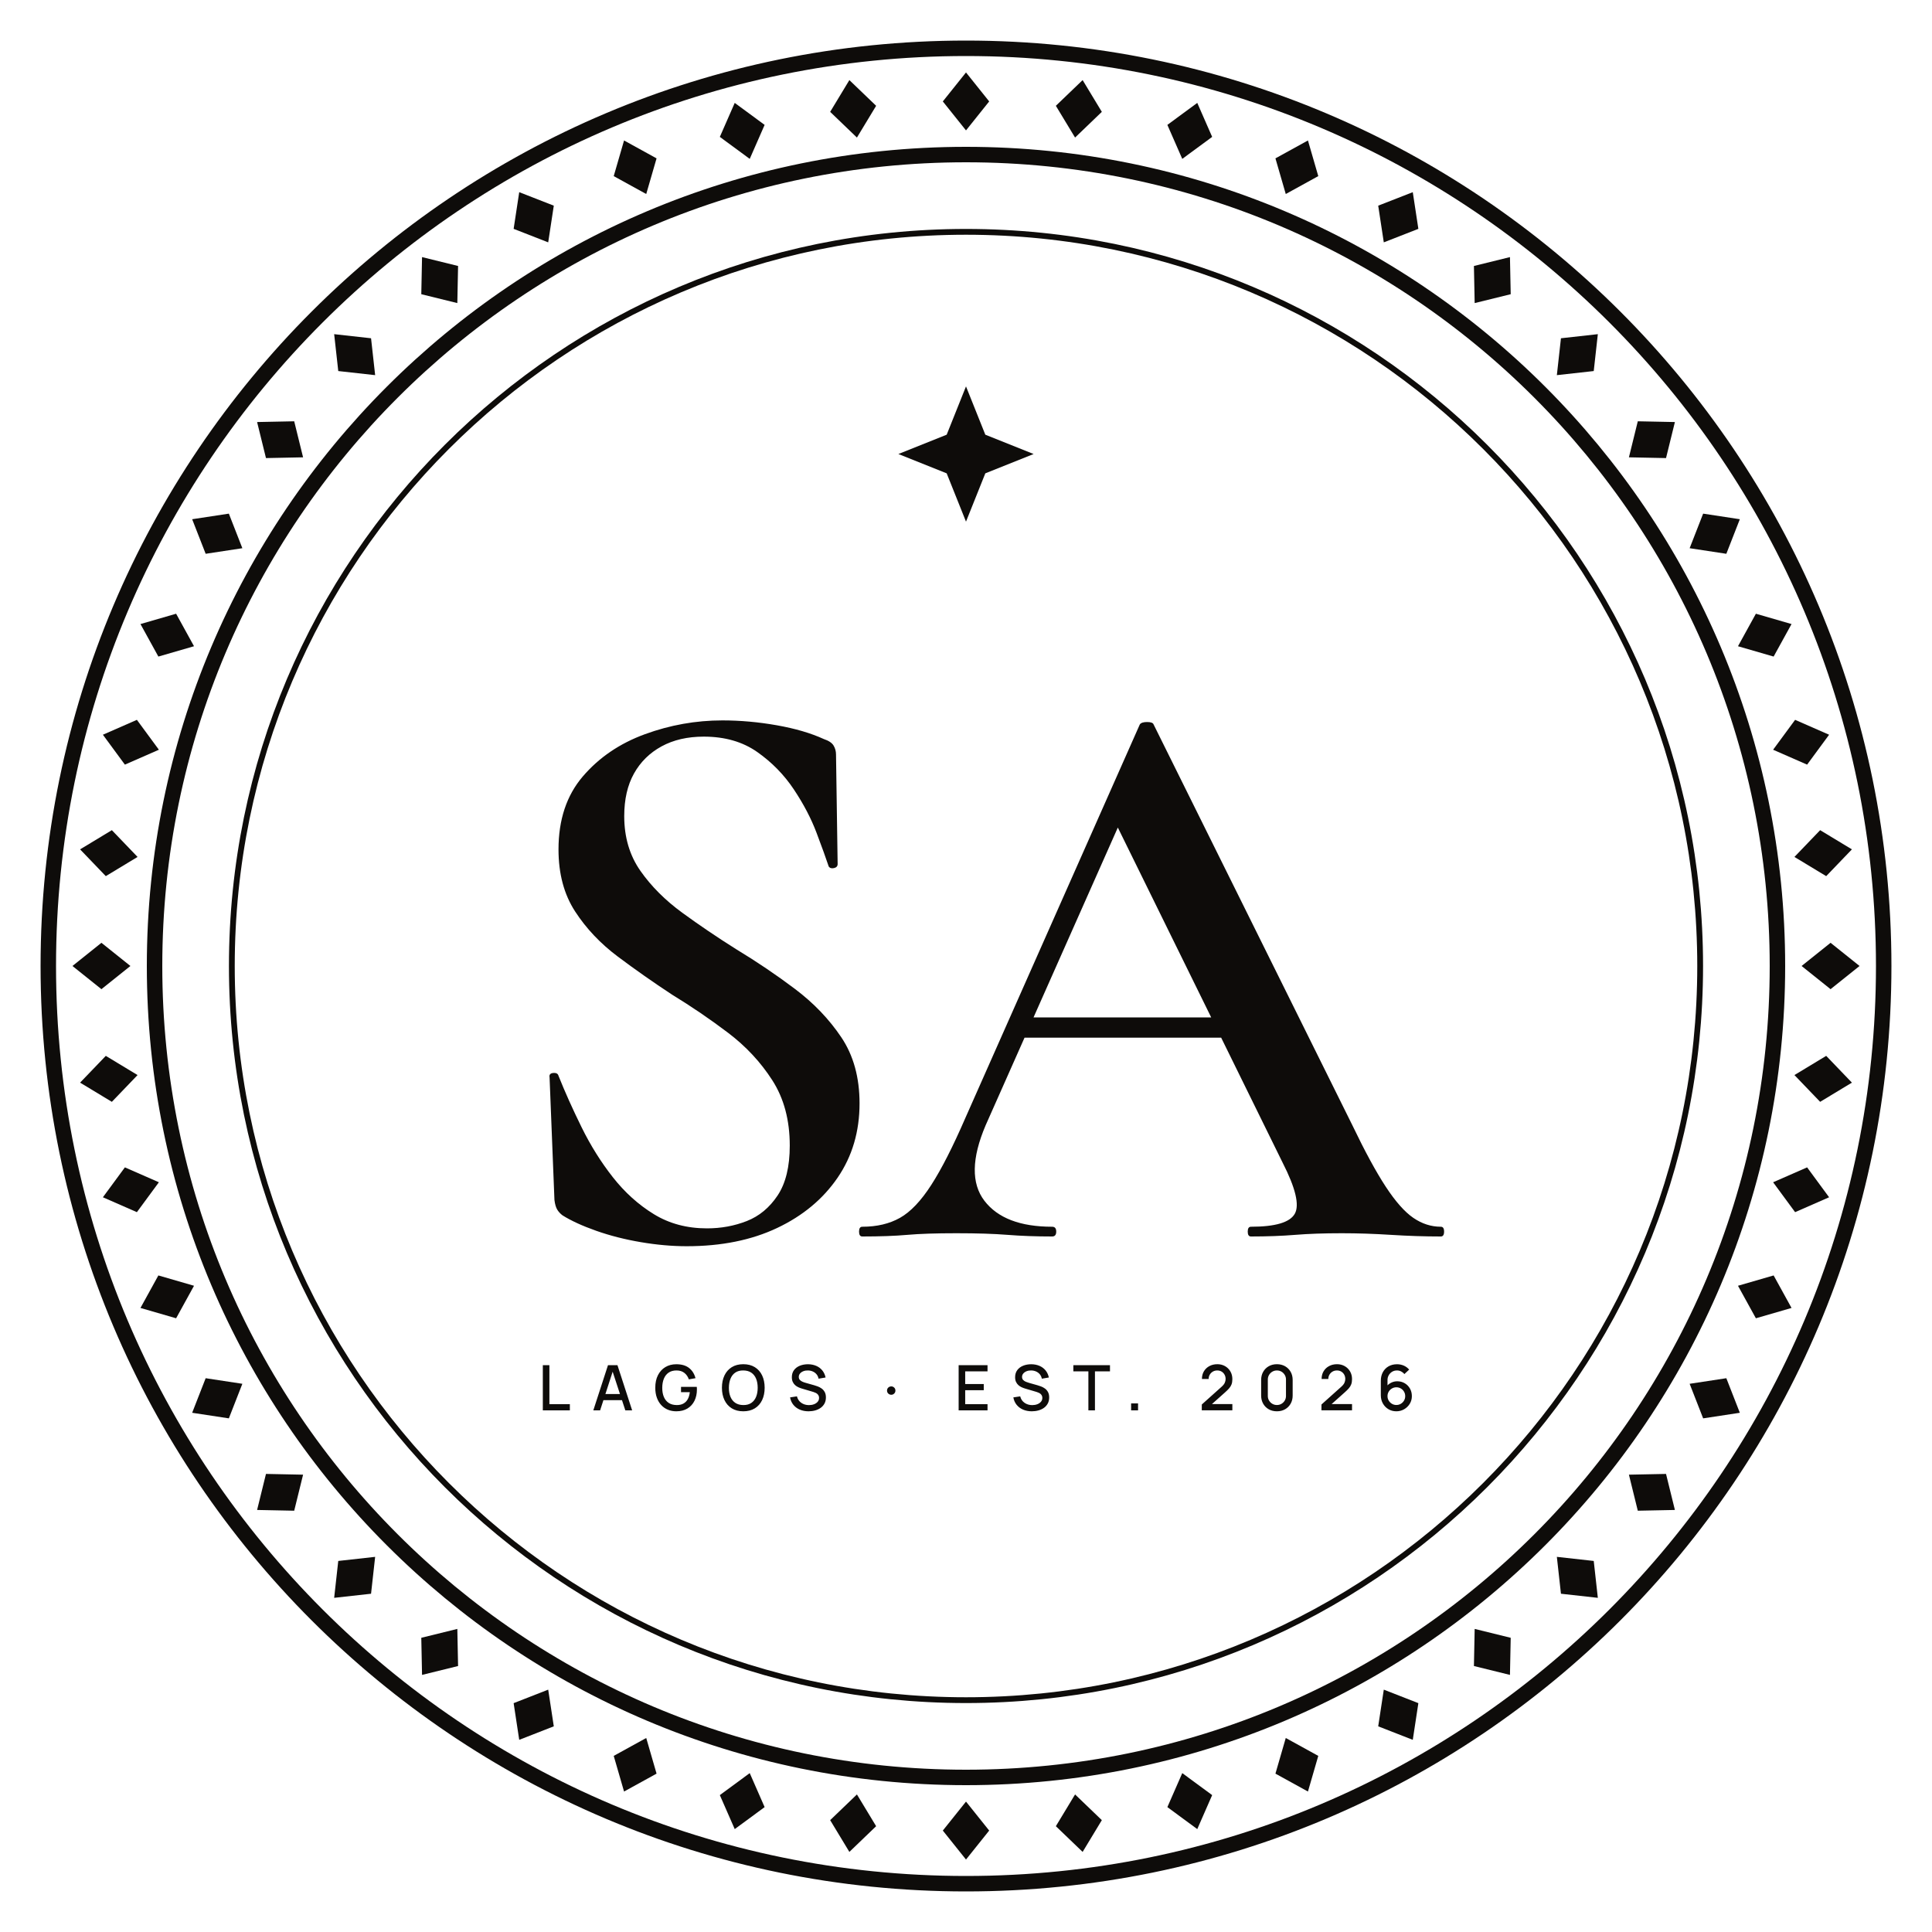
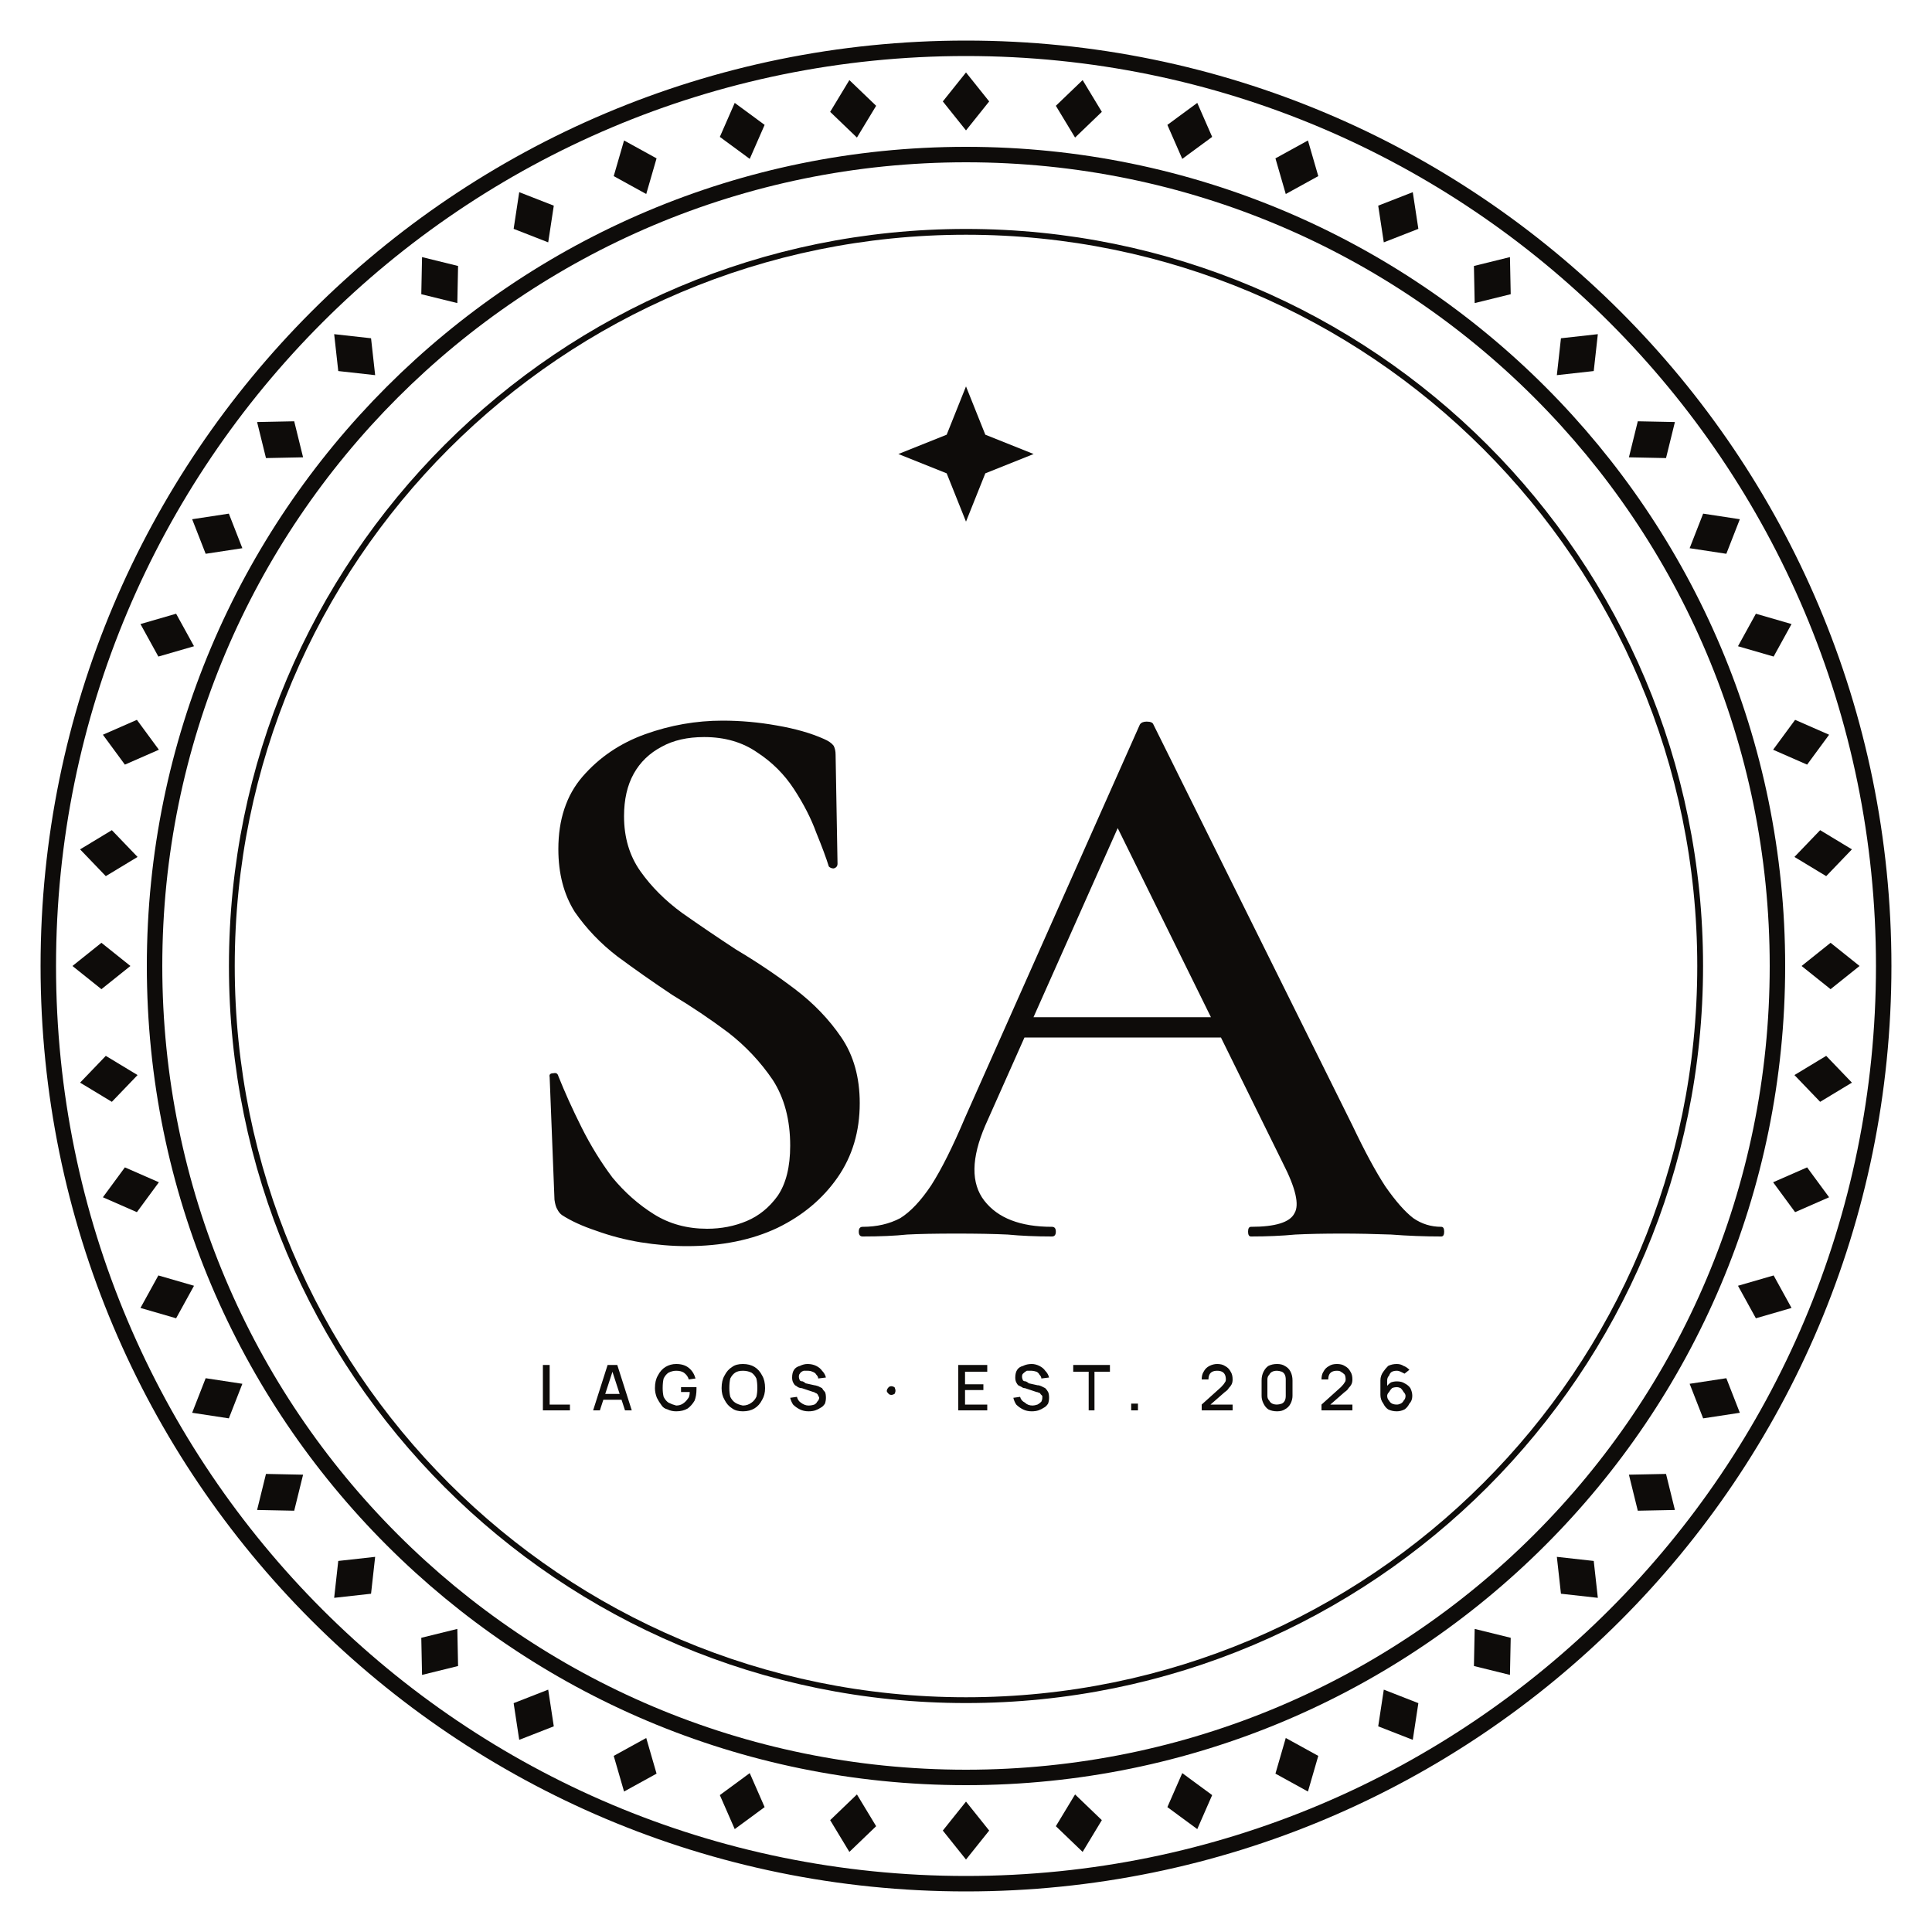
<svg xmlns="http://www.w3.org/2000/svg" width="200" height="200" viewBox="0 0 200 200">
  <defs />
  <g>
-     <path fill="none" stroke="#0e0c0a" stroke-width="1.6" d="M 195 100 C 195 152.467 152.467 195 100 195 C 47.533 195 5 152.467 5 100 C 5 47.533 47.533 5 100 5 C 152.467 5 195 47.533 195 100 Z" />
-     <path fill="none" stroke="#0e0c0a" stroke-width="1.6" d="M 184 100 C 184 146.392 146.392 184 100 184 C 53.608 184 16 146.392 16 100 C 16 53.608 53.608 16 100 16 C 146.392 16 184 53.608 184 100 Z" />
-     <path fill="#0e0c0a" stroke="none" d="M 100 7.5 L 102.4 10.5 L 100 13.5 L 97.6 10.5 Z" />
+     <path fill="none" stroke="#0e0c0a" stroke-width="1.6" d="M195 100C195 152.5 152.5 195 100 195C47.5 195 5 152.5 5 100C5 47.5 47.5 5 100 5C152.5 5 195 47.5 195 100Z" />
+     <path fill="none" stroke="#0e0c0a" stroke-width="1.6" d="M184 100C184 146.4 146.4 184 100 184C53.6 184 16 146.4 16 100C16 53.6 53.6 16 100 16C146.4 16 184 53.6 184 100Z" />
+     <path fill="#0e0c0a" stroke="none" d="M100 7.5L102.4 10.5L100 13.5L97.6 10.5Z" />
    <g transform="matrix(0.9914449 0.1305262 -0.1305262 0.9914449 13.90813 -12.19711)">
-       <path fill="#0e0c0a" stroke="none" d="M 100 7.5 L 102.4 10.5 L 100 13.5 L 97.6 10.5 Z" />
+       <path fill="#0e0c0a" stroke="none" d="M100 7.5L102.4 10.5L100 13.5L97.6 10.5Z" />
    </g>
    <g transform="matrix(0.9659258 0.258819 -0.258819 0.9659258 29.28932 -22.47449)">
-       <path fill="#0e0c0a" stroke="none" d="M 100 7.5 L 102.4 10.5 L 100 13.5 L 97.6 10.5 Z" />
+       <path fill="#0e0c0a" stroke="none" d="M100 7.5L102.4 10.5L100 13.5L97.6 10.5Z" />
    </g>
    <g transform="matrix(0.9238795 0.3826834 -0.3826834 0.9238795 45.88039 -30.6563)">
-       <path fill="#0e0c0a" stroke="none" d="M 100 7.5 L 102.4 10.5 L 100 13.5 L 97.6 10.5 Z" />
+       <path fill="#0e0c0a" stroke="none" d="M100 7.5L102.4 10.5L100 13.5L97.6 10.5Z" />
    </g>
    <g transform="matrix(0.8660254 0.5 -0.5 0.8660254 63.39746 -36.60254)">
-       <path fill="#0e0c0a" stroke="none" d="M 100 7.5 L 102.4 10.5 L 100 13.5 L 97.6 10.5 Z" />
+       <path fill="#0e0c0a" stroke="none" d="M100 7.5L102.4 10.5L100 13.5L97.6 10.5Z" />
    </g>
    <g transform="matrix(0.7933533 0.6087614 -0.6087614 0.7933533 81.54081 -40.21148)">
-       <path fill="#0e0c0a" stroke="none" d="M 100 7.5 L 102.4 10.5 L 100 13.5 L 97.6 10.5 Z" />
+       <path fill="#0e0c0a" stroke="none" d="M100 7.5L102.4 10.5L100 13.5L97.6 10.5Z" />
    </g>
    <g transform="matrix(0.7071068 0.7071068 -0.7071068 0.7071068 100 -41.42136)">
-       <path fill="#0e0c0a" stroke="none" d="M 100 7.5 L 102.4 10.5 L 100 13.5 L 97.6 10.5 Z" />
+       <path fill="#0e0c0a" stroke="none" d="M100 7.5L102.4 10.5L100 13.5L97.6 10.5Z" />
    </g>
    <g transform="matrix(0.6087614 0.7933533 -0.7933533 0.6087614 118.4592 -40.21148)">
-       <path fill="#0e0c0a" stroke="none" d="M 100 7.5 L 102.4 10.5 L 100 13.5 L 97.6 10.5 Z" />
+       <path fill="#0e0c0a" stroke="none" d="M100 7.5L102.4 10.5L100 13.5L97.6 10.5Z" />
    </g>
    <g transform="matrix(0.5 0.8660254 -0.8660254 0.5 136.6025 -36.60254)">
-       <path fill="#0e0c0a" stroke="none" d="M 100 7.5 L 102.4 10.5 L 100 13.5 L 97.6 10.5 Z" />
+       <path fill="#0e0c0a" stroke="none" d="M100 7.5L102.4 10.5L100 13.5L97.6 10.5Z" />
    </g>
    <g transform="matrix(0.3826834 0.9238795 -0.9238795 0.3826834 154.1196 -30.6563)">
-       <path fill="#0e0c0a" stroke="none" d="M 100 7.5 L 102.4 10.5 L 100 13.5 L 97.6 10.5 Z" />
+       <path fill="#0e0c0a" stroke="none" d="M100 7.5L102.4 10.5L100 13.5L97.6 10.5Z" />
    </g>
    <g transform="matrix(0.258819 0.9659258 -0.9659258 0.258819 170.7107 -22.47449)">
-       <path fill="#0e0c0a" stroke="none" d="M 100 7.5 L 102.4 10.5 L 100 13.5 L 97.6 10.5 Z" />
+       <path fill="#0e0c0a" stroke="none" d="M100 7.5L102.4 10.5L100 13.5L97.6 10.5Z" />
    </g>
    <g transform="matrix(0.1305262 0.9914449 -0.9914449 0.1305262 186.0919 -12.19711)">
-       <path fill="#0e0c0a" stroke="none" d="M 100 7.5 L 102.4 10.5 L 100 13.5 L 97.6 10.5 Z" />
+       <path fill="#0e0c0a" stroke="none" d="M100 7.5L102.4 10.5L100 13.5L97.6 10.5Z" />
    </g>
    <g transform="matrix(0 1 -1 0 200 0)">
-       <path fill="#0e0c0a" stroke="none" d="M 100 7.5 L 102.4 10.5 L 100 13.5 L 97.6 10.5 Z" />
+       <path fill="#0e0c0a" stroke="none" d="M100 7.5L102.4 10.5L100 13.5L97.6 10.5Z" />
    </g>
    <g transform="matrix(-0.1305262 0.9914449 -0.9914449 -0.1305262 212.1971 13.90813)">
-       <path fill="#0e0c0a" stroke="none" d="M 100 7.5 L 102.4 10.5 L 100 13.5 L 97.6 10.5 Z" />
+       <path fill="#0e0c0a" stroke="none" d="M100 7.5L102.4 10.5L100 13.5L97.6 10.5Z" />
    </g>
    <g transform="matrix(-0.258819 0.9659258 -0.9659258 -0.258819 222.4745 29.28932)">
-       <path fill="#0e0c0a" stroke="none" d="M 100 7.5 L 102.4 10.5 L 100 13.5 L 97.6 10.5 Z" />
+       <path fill="#0e0c0a" stroke="none" d="M100 7.5L102.4 10.5L100 13.5L97.6 10.5Z" />
    </g>
    <g transform="matrix(-0.3826834 0.9238795 -0.9238795 -0.3826834 230.6563 45.88039)">
-       <path fill="#0e0c0a" stroke="none" d="M 100 7.5 L 102.4 10.5 L 100 13.5 L 97.6 10.5 Z" />
+       <path fill="#0e0c0a" stroke="none" d="M100 7.5L102.4 10.5L100 13.5L97.6 10.5Z" />
    </g>
    <g transform="matrix(-0.5 0.8660254 -0.8660254 -0.5 236.6025 63.39746)">
-       <path fill="#0e0c0a" stroke="none" d="M 100 7.5 L 102.4 10.5 L 100 13.5 L 97.6 10.5 Z" />
+       <path fill="#0e0c0a" stroke="none" d="M100 7.5L102.4 10.5L100 13.5L97.6 10.5Z" />
    </g>
    <g transform="matrix(-0.6087614 0.7933533 -0.7933533 -0.6087614 240.2115 81.54081)">
-       <path fill="#0e0c0a" stroke="none" d="M 100 7.5 L 102.4 10.5 L 100 13.5 L 97.6 10.5 Z" />
+       <path fill="#0e0c0a" stroke="none" d="M100 7.5L102.4 10.5L100 13.5L97.6 10.5Z" />
    </g>
    <g transform="matrix(-0.7071068 0.7071068 -0.7071068 -0.7071068 241.4214 100)">
-       <path fill="#0e0c0a" stroke="none" d="M 100 7.5 L 102.4 10.5 L 100 13.5 L 97.6 10.5 Z" />
+       <path fill="#0e0c0a" stroke="none" d="M100 7.5L102.4 10.5L100 13.5L97.6 10.5Z" />
    </g>
    <g transform="matrix(-0.7933533 0.6087614 -0.6087614 -0.7933533 240.2115 118.4592)">
-       <path fill="#0e0c0a" stroke="none" d="M 100 7.5 L 102.4 10.5 L 100 13.5 L 97.6 10.5 Z" />
+       <path fill="#0e0c0a" stroke="none" d="M100 7.5L102.4 10.5L100 13.5L97.6 10.5Z" />
    </g>
    <g transform="matrix(-0.8660254 0.5 -0.5 -0.8660254 236.6025 136.6025)">
-       <path fill="#0e0c0a" stroke="none" d="M 100 7.5 L 102.4 10.5 L 100 13.5 L 97.6 10.5 Z" />
+       <path fill="#0e0c0a" stroke="none" d="M100 7.5L102.4 10.5L100 13.5L97.6 10.5Z" />
    </g>
    <g transform="matrix(-0.9238795 0.3826834 -0.3826834 -0.9238795 230.6563 154.1196)">
-       <path fill="#0e0c0a" stroke="none" d="M 100 7.5 L 102.4 10.5 L 100 13.5 L 97.6 10.5 Z" />
+       <path fill="#0e0c0a" stroke="none" d="M100 7.5L102.4 10.5L100 13.5L97.6 10.5Z" />
    </g>
    <g transform="matrix(-0.9659258 0.258819 -0.258819 -0.9659258 222.4745 170.7107)">
-       <path fill="#0e0c0a" stroke="none" d="M 100 7.5 L 102.4 10.5 L 100 13.5 L 97.6 10.5 Z" />
+       <path fill="#0e0c0a" stroke="none" d="M100 7.5L102.4 10.5L100 13.5L97.6 10.5Z" />
    </g>
    <g transform="matrix(-0.9914449 0.1305262 -0.1305262 -0.9914449 212.1971 186.0919)">
-       <path fill="#0e0c0a" stroke="none" d="M 100 7.5 L 102.4 10.5 L 100 13.5 L 97.6 10.5 Z" />
+       <path fill="#0e0c0a" stroke="none" d="M100 7.5L102.4 10.5L100 13.5L97.6 10.5Z" />
    </g>
    <g transform="matrix(-1 0 -0 -1 200 200)">
-       <path fill="#0e0c0a" stroke="none" d="M 100 7.5 L 102.4 10.5 L 100 13.5 L 97.6 10.5 Z" />
+       <path fill="#0e0c0a" stroke="none" d="M100 7.5L102.4 10.5L100 13.5L97.6 10.5Z" />
    </g>
    <g transform="matrix(-0.9914449 -0.1305262 0.1305262 -0.9914449 186.0919 212.1971)">
-       <path fill="#0e0c0a" stroke="none" d="M 100 7.5 L 102.4 10.5 L 100 13.5 L 97.6 10.5 Z" />
+       <path fill="#0e0c0a" stroke="none" d="M100 7.5L102.4 10.5L100 13.5L97.6 10.5Z" />
    </g>
    <g transform="matrix(-0.9659258 -0.258819 0.258819 -0.9659258 170.7107 222.4745)">
-       <path fill="#0e0c0a" stroke="none" d="M 100 7.5 L 102.4 10.5 L 100 13.5 L 97.6 10.5 Z" />
+       <path fill="#0e0c0a" stroke="none" d="M100 7.5L102.4 10.5L100 13.5L97.6 10.5Z" />
    </g>
    <g transform="matrix(-0.9238795 -0.3826834 0.3826834 -0.9238795 154.1196 230.6563)">
-       <path fill="#0e0c0a" stroke="none" d="M 100 7.5 L 102.4 10.5 L 100 13.5 L 97.6 10.5 Z" />
+       <path fill="#0e0c0a" stroke="none" d="M100 7.5L102.4 10.5L100 13.5L97.6 10.5Z" />
    </g>
    <g transform="matrix(-0.8660254 -0.5 0.5 -0.8660254 136.6025 236.6025)">
-       <path fill="#0e0c0a" stroke="none" d="M 100 7.5 L 102.4 10.5 L 100 13.5 L 97.6 10.5 Z" />
+       <path fill="#0e0c0a" stroke="none" d="M100 7.5L102.4 10.5L100 13.5L97.6 10.5Z" />
    </g>
    <g transform="matrix(-0.7933533 -0.6087614 0.6087614 -0.7933533 118.4592 240.2115)">
-       <path fill="#0e0c0a" stroke="none" d="M 100 7.5 L 102.4 10.5 L 100 13.5 L 97.6 10.5 Z" />
+       <path fill="#0e0c0a" stroke="none" d="M100 7.5L102.4 10.5L100 13.5L97.6 10.5Z" />
    </g>
    <g transform="matrix(-0.7071068 -0.7071068 0.7071068 -0.7071068 100 241.4214)">
-       <path fill="#0e0c0a" stroke="none" d="M 100 7.5 L 102.4 10.5 L 100 13.5 L 97.6 10.5 Z" />
+       <path fill="#0e0c0a" stroke="none" d="M100 7.5L102.4 10.5L100 13.5L97.6 10.5Z" />
    </g>
    <g transform="matrix(-0.6087614 -0.7933533 0.7933533 -0.6087614 81.54081 240.2115)">
-       <path fill="#0e0c0a" stroke="none" d="M 100 7.5 L 102.4 10.5 L 100 13.5 L 97.6 10.5 Z" />
+       <path fill="#0e0c0a" stroke="none" d="M100 7.5L102.4 10.5L100 13.5L97.6 10.5Z" />
    </g>
    <g transform="matrix(-0.5 -0.8660254 0.8660254 -0.5 63.39746 236.6025)">
-       <path fill="#0e0c0a" stroke="none" d="M 100 7.5 L 102.4 10.5 L 100 13.5 L 97.6 10.5 Z" />
+       <path fill="#0e0c0a" stroke="none" d="M100 7.5L102.4 10.5L100 13.5L97.6 10.5Z" />
    </g>
    <g transform="matrix(-0.3826834 -0.9238795 0.9238795 -0.3826834 45.88039 230.6563)">
-       <path fill="#0e0c0a" stroke="none" d="M 100 7.5 L 102.4 10.5 L 100 13.5 L 97.6 10.5 Z" />
+       <path fill="#0e0c0a" stroke="none" d="M100 7.5L102.4 10.5L100 13.5L97.6 10.5Z" />
    </g>
    <g transform="matrix(-0.258819 -0.9659258 0.9659258 -0.258819 29.28932 222.4745)">
-       <path fill="#0e0c0a" stroke="none" d="M 100 7.5 L 102.4 10.5 L 100 13.5 L 97.6 10.5 Z" />
+       <path fill="#0e0c0a" stroke="none" d="M100 7.5L102.4 10.5L100 13.5L97.6 10.5Z" />
    </g>
    <g transform="matrix(-0.1305262 -0.9914449 0.9914449 -0.1305262 13.90813 212.1971)">
-       <path fill="#0e0c0a" stroke="none" d="M 100 7.5 L 102.4 10.5 L 100 13.5 L 97.6 10.5 Z" />
+       <path fill="#0e0c0a" stroke="none" d="M100 7.5L102.4 10.5L100 13.5L97.6 10.5Z" />
    </g>
    <g transform="matrix(-0 -1 1 -0 0 200)">
-       <path fill="#0e0c0a" stroke="none" d="M 100 7.5 L 102.4 10.5 L 100 13.5 L 97.6 10.5 Z" />
+       <path fill="#0e0c0a" stroke="none" d="M100 7.5L102.4 10.5L100 13.5L97.6 10.5Z" />
    </g>
    <g transform="matrix(0.1305262 -0.9914449 0.9914449 0.1305262 -12.19711 186.0919)">
-       <path fill="#0e0c0a" stroke="none" d="M 100 7.5 L 102.4 10.5 L 100 13.5 L 97.6 10.5 Z" />
+       <path fill="#0e0c0a" stroke="none" d="M100 7.5L102.4 10.5L100 13.5L97.6 10.5Z" />
    </g>
    <g transform="matrix(0.258819 -0.9659258 0.9659258 0.258819 -22.47449 170.7107)">
-       <path fill="#0e0c0a" stroke="none" d="M 100 7.5 L 102.4 10.5 L 100 13.5 L 97.6 10.5 Z" />
+       <path fill="#0e0c0a" stroke="none" d="M100 7.5L102.4 10.5L100 13.5L97.6 10.5Z" />
    </g>
    <g transform="matrix(0.3826834 -0.9238795 0.9238795 0.3826834 -30.6563 154.1196)">
-       <path fill="#0e0c0a" stroke="none" d="M 100 7.5 L 102.4 10.5 L 100 13.5 L 97.6 10.5 Z" />
+       <path fill="#0e0c0a" stroke="none" d="M100 7.5L102.4 10.5L100 13.5L97.6 10.5Z" />
    </g>
    <g transform="matrix(0.5 -0.8660254 0.8660254 0.5 -36.60254 136.6025)">
-       <path fill="#0e0c0a" stroke="none" d="M 100 7.5 L 102.4 10.5 L 100 13.5 L 97.6 10.5 Z" />
+       <path fill="#0e0c0a" stroke="none" d="M100 7.5L102.4 10.5L100 13.5L97.6 10.5Z" />
    </g>
    <g transform="matrix(0.6087614 -0.7933533 0.7933533 0.6087614 -40.21148 118.4592)">
-       <path fill="#0e0c0a" stroke="none" d="M 100 7.5 L 102.4 10.5 L 100 13.5 L 97.6 10.5 Z" />
+       <path fill="#0e0c0a" stroke="none" d="M100 7.5L102.4 10.5L100 13.5L97.6 10.5Z" />
    </g>
    <g transform="matrix(0.7071068 -0.7071068 0.7071068 0.7071068 -41.42136 100)">
-       <path fill="#0e0c0a" stroke="none" d="M 100 7.5 L 102.4 10.5 L 100 13.5 L 97.6 10.5 Z" />
+       <path fill="#0e0c0a" stroke="none" d="M100 7.5L102.4 10.5L100 13.5L97.6 10.5Z" />
    </g>
    <g transform="matrix(0.7933533 -0.6087614 0.6087614 0.7933533 -40.21148 81.54081)">
-       <path fill="#0e0c0a" stroke="none" d="M 100 7.5 L 102.4 10.5 L 100 13.5 L 97.6 10.5 Z" />
+       <path fill="#0e0c0a" stroke="none" d="M100 7.5L102.4 10.5L100 13.5L97.6 10.5Z" />
    </g>
    <g transform="matrix(0.8660254 -0.5 0.5 0.8660254 -36.60254 63.39746)">
-       <path fill="#0e0c0a" stroke="none" d="M 100 7.5 L 102.4 10.5 L 100 13.5 L 97.6 10.5 Z" />
+       <path fill="#0e0c0a" stroke="none" d="M100 7.5L102.4 10.5L100 13.5L97.6 10.5Z" />
    </g>
    <g transform="matrix(0.9238795 -0.3826834 0.3826834 0.9238795 -30.6563 45.88039)">
-       <path fill="#0e0c0a" stroke="none" d="M 100 7.5 L 102.4 10.5 L 100 13.5 L 97.6 10.5 Z" />
+       <path fill="#0e0c0a" stroke="none" d="M100 7.5L102.4 10.5L100 13.5L97.6 10.5Z" />
    </g>
    <g transform="matrix(0.9659258 -0.258819 0.258819 0.9659258 -22.47449 29.28932)">
-       <path fill="#0e0c0a" stroke="none" d="M 100 7.5 L 102.4 10.5 L 100 13.5 L 97.6 10.5 Z" />
+       <path fill="#0e0c0a" stroke="none" d="M100 7.5L102.4 10.5L100 13.5L97.6 10.5Z" />
    </g>
    <g transform="matrix(0.9914449 -0.1305262 0.1305262 0.9914449 -12.19711 13.90813)">
-       <path fill="#0e0c0a" stroke="none" d="M 100 7.5 L 102.4 10.5 L 100 13.5 L 97.6 10.5 Z" />
+       <path fill="#0e0c0a" stroke="none" d="M100 7.5L102.4 10.5L100 13.5L97.6 10.5Z" />
    </g>
-     <path fill="none" stroke="#0e0c0a" stroke-width="0.6" d="M 176 100 C 176 141.974 141.974 176 100 176 C 58.026 176 24 141.974 24 100 C 24 58.026 58.026 24 100 24 C 141.974 24 176 58.026 176 100 Z" />
+     <path fill="none" stroke="#0e0c0a" stroke-width="0.6" d="M176 100C176 142 142 176 100 176C58 176 24 142 24 100C24 58 58 24 100 24C142 24 176 58 176 100Z" />
    <g>
-       <path fill="#0e0c0a" stroke="none" d="M 64.62 84.488 Q 64.62 87.764 66.3 90.158 Q 67.98 92.552 70.626 94.484 Q 73.272 96.416 76.212 98.264 Q 79.404 100.196 82.302 102.38 Q 85.2 104.564 87.09 107.378 Q 88.98 110.192 88.98 114.224 Q 88.98 118.592 86.712 121.91 Q 84.444 125.228 80.454 127.118 Q 76.464 129.008 71.088 129.008 Q 68.82 129.008 66.342 128.588 Q 63.864 128.168 61.722 127.412 Q 59.58 126.656 58.236 125.816 Q 57.9 125.564 57.69 125.228 Q 57.48 124.892 57.396 124.22 L 56.892 111.536 Q 56.808 111.116 57.27 111.074 Q 57.732 111.032 57.816 111.368 Q 58.824 113.888 60.21 116.702 Q 61.596 119.516 63.444 121.868 Q 65.292 124.22 67.686 125.69 Q 70.08 127.16 73.188 127.16 Q 75.372 127.16 77.304 126.404 Q 79.236 125.648 80.496 123.758 Q 81.756 121.868 81.756 118.592 Q 81.756 114.644 79.95 111.83 Q 78.144 109.016 75.372 106.916 Q 72.6 104.816 69.576 102.968 Q 66.636 101.036 63.948 99.02 Q 61.26 97.004 59.538 94.358 Q 57.816 91.712 57.816 87.932 Q 57.816 83.312 60.336 80.372 Q 62.856 77.432 66.762 76.004 Q 70.668 74.576 74.784 74.576 Q 77.556 74.576 80.412 75.08 Q 83.268 75.584 85.284 76.508 Q 86.04 76.76 86.292 77.18 Q 86.544 77.6 86.544 78.104 L 86.712 89.444 Q 86.712 89.78 86.334 89.864 Q 85.956 89.948 85.788 89.696 Q 85.368 88.436 84.528 86.21 Q 83.688 83.984 82.176 81.716 Q 80.664 79.448 78.396 77.852 Q 76.128 76.256 72.852 76.256 Q 70.332 76.256 68.484 77.264 Q 66.636 78.272 65.628 80.078 Q 64.62 81.884 64.62 84.488 Z M 104.468 107.42 L 105.56 105.32 L 129.08 105.32 L 129.668 107.42 L 104.468 107.42 Z M 149.156 126.992 Q 149.492 126.992 149.492 127.496 Q 149.492 128 149.156 128 Q 146.636 128 143.99 127.832 Q 141.344 127.664 138.908 127.664 Q 136.136 127.664 134.078 127.832 Q 132.02 128 129.5 128 Q 129.164 128 129.164 127.496 Q 129.164 126.992 129.5 126.992 Q 133.28 126.992 134.036 125.648 Q 134.792 124.304 132.776 120.356 L 115.22 84.656 L 118.664 79.028 L 102.032 116.492 Q 99.848 121.616 101.906 124.304 Q 103.964 126.992 108.92 126.992 Q 109.34 126.992 109.34 127.496 Q 109.34 128 108.92 128 Q 106.4 128 104.3 127.832 Q 102.2 127.664 99.008 127.664 Q 95.816 127.664 93.926 127.832 Q 92.036 128 89.264 128 Q 88.928 128 88.928 127.496 Q 88.928 126.992 89.264 126.992 Q 91.532 126.992 93.17 126.068 Q 94.808 125.144 96.404 122.666 Q 98 120.188 99.932 115.736 L 117.992 74.996 Q 118.16 74.744 118.748 74.744 Q 119.336 74.744 119.42 74.996 L 140 116.492 Q 141.932 120.524 143.444 122.834 Q 144.956 125.144 146.3 126.068 Q 147.644 126.992 149.156 126.992 Z" />
+       <path fill="#0e0c0a" stroke="none" d="M64.6 84.5Q64.6 87.8 66.3 90.2Q68 92.6 70.6 94.5Q73.3 96.4 76.2 98.3Q79.4 100.2 82.3 102.4Q85.2 104.6 87.1 107.4Q89 110.2 89 114.2Q89 118.6 86.7 121.9Q84.4 125.2 80.5 127.1Q76.5 129 71.1 129Q68.8 129 66.3 128.6Q63.9 128.2 61.7 127.4Q59.6 126.7 58.2 125.8Q57.9 125.6 57.7 125.2Q57.5 124.9 57.4 124.2L56.9 111.5Q56.8 111.1 57.3 111.1Q57.7 111 57.8 111.4Q58.8 113.9 60.2 116.7Q61.6 119.5 63.4 121.9Q65.3 124.2 67.7 125.7Q70.1 127.2 73.2 127.2Q75.4 127.2 77.3 126.4Q79.2 125.6 80.5 123.8Q81.8 121.9 81.8 118.6Q81.8 114.6 80 111.8Q78.1 109 75.4 106.9Q72.6 104.8 69.6 103Q66.6 101 63.9 99Q61.3 97 59.5 94.4Q57.8 91.7 57.8 87.9Q57.8 83.3 60.3 80.4Q62.9 77.4 66.8 76Q70.7 74.6 74.8 74.6Q77.6 74.6 80.4 75.1Q83.3 75.6 85.3 76.5Q86 76.8 86.3 77.2Q86.5 77.6 86.5 78.1L86.7 89.4Q86.7 89.8 86.3 89.9Q86 89.9 85.8 89.7Q85.4 88.4 84.5 86.2Q83.7 84 82.2 81.7Q80.7 79.4 78.4 77.9Q76.1 76.3 72.9 76.3Q70.3 76.3 68.5 77.3Q66.6 78.3 65.6 80.1Q64.6 81.9 64.6 84.5ZM104.5 107.4L105.6 105.3L129.1 105.3L129.7 107.4L104.5 107.4ZM149.2 127Q149.5 127 149.5 127.5Q149.5 128 149.2 128Q146.6 128 144 127.8Q141.3 127.7 138.9 127.7Q136.1 127.7 134.1 127.8Q132 128 129.5 128Q129.2 128 129.2 127.5Q129.2 127 129.5 127Q133.3 127 134 125.6Q134.8 124.3 132.8 120.4L115.2 84.7L118.7 79L102 116.5Q99.8 121.6 101.9 124.3Q104 127 108.9 127Q109.3 127 109.3 127.5Q109.3 128 108.9 128Q106.4 128 104.3 127.8Q102.2 127.7 99 127.7Q95.8 127.7 93.9 127.8Q92 128 89.3 128Q88.9 128 88.9 127.5Q88.9 127 89.3 127Q91.5 127 93.2 126.1Q94.8 125.1 96.4 122.7Q98 120.2 99.9 115.7L118 75Q118.2 74.7 118.7 74.7Q119.3 74.7 119.4 75L140 116.5Q141.9 120.5 143.4 122.8Q145 125.1 146.3 126.1Q147.6 127 149.2 127Z" />
    </g>
-     <path fill="#0e0c0a" stroke="none" d="M 100 40 L 102 45 L 107 47 L 102 49 L 100 54 L 98 49 L 93 47 L 98 45 Z" />
+     <path fill="#0e0c0a" stroke="none" d="M100 40L102 45L107 47L102 49L100 54L98 49L93 47L98 45Z" />
    <g>
-       <path fill="#0e0c0a" stroke="none" d="M 56.193 146 L 56.193 141.32 L 56.873 141.32 L 56.873 145.36 L 58.992 145.36 L 58.992 146 L 56.193 146 Z M 61.419 146 L 62.94 141.32 L 63.918 141.32 L 65.439 146 L 64.734 146 L 63.333 141.729 L 63.509 141.729 L 62.124 146 L 61.419 146 Z M 62.209 144.944 L 62.209 144.307 L 64.653 144.307 L 64.653 144.944 L 62.209 144.944 Z M 70.009 146.097 Q 69.537 146.097 69.141 145.933 Q 68.744 145.769 68.452 145.454 Q 68.159 145.139 67.997 144.687 Q 67.834 144.235 67.834 143.66 Q 67.834 142.903 68.111 142.358 Q 68.387 141.814 68.878 141.52 Q 69.368 141.226 70.009 141.226 Q 70.834 141.226 71.327 141.609 Q 71.819 141.993 71.998 142.669 L 71.309 142.792 Q 71.166 142.373 70.847 142.123 Q 70.529 141.873 70.048 141.869 Q 69.55 141.866 69.221 142.09 Q 68.891 142.315 68.725 142.719 Q 68.559 143.124 68.556 143.66 Q 68.553 144.196 68.718 144.598 Q 68.884 144.999 69.217 145.223 Q 69.55 145.447 70.048 145.451 Q 70.447 145.457 70.735 145.303 Q 71.023 145.149 71.192 144.85 Q 71.361 144.55 71.409 144.115 L 70.499 144.115 L 70.499 143.569 L 72.131 143.569 Q 72.138 143.627 72.141 143.723 Q 72.144 143.819 72.144 143.845 Q 72.144 144.495 71.894 145.006 Q 71.643 145.516 71.166 145.807 Q 70.688 146.097 70.009 146.097 Z M 76.947 146.097 Q 76.245 146.097 75.751 145.79 Q 75.257 145.483 74.996 144.934 Q 74.734 144.385 74.734 143.66 Q 74.734 142.935 74.996 142.386 Q 75.257 141.837 75.751 141.53 Q 76.245 141.222 76.947 141.222 Q 77.646 141.222 78.142 141.53 Q 78.637 141.837 78.897 142.386 Q 79.157 142.935 79.157 143.66 Q 79.157 144.385 78.897 144.934 Q 78.637 145.483 78.142 145.79 Q 77.646 146.097 76.947 146.097 Z M 76.947 145.451 Q 77.444 145.457 77.774 145.231 Q 78.104 145.006 78.27 144.601 Q 78.436 144.196 78.436 143.66 Q 78.436 143.124 78.27 142.722 Q 78.104 142.321 77.774 142.097 Q 77.444 141.873 76.947 141.869 Q 76.45 141.863 76.12 142.087 Q 75.79 142.311 75.624 142.718 Q 75.459 143.124 75.455 143.66 Q 75.452 144.196 75.618 144.598 Q 75.784 144.999 76.117 145.223 Q 76.45 145.447 76.947 145.451 Z M 83.704 146.097 Q 83.2 146.097 82.795 145.924 Q 82.391 145.75 82.129 145.426 Q 81.867 145.103 81.789 144.658 L 82.498 144.55 Q 82.605 144.98 82.946 145.218 Q 83.288 145.457 83.743 145.457 Q 84.025 145.457 84.263 145.368 Q 84.5 145.279 84.645 145.111 Q 84.789 144.944 84.789 144.71 Q 84.789 144.583 84.745 144.486 Q 84.701 144.388 84.625 144.315 Q 84.549 144.242 84.44 144.188 Q 84.331 144.135 84.201 144.095 L 83.002 143.741 Q 82.826 143.689 82.644 143.606 Q 82.462 143.524 82.311 143.389 Q 82.16 143.254 82.066 143.054 Q 81.972 142.854 81.972 142.568 Q 81.972 142.136 82.194 141.835 Q 82.417 141.535 82.797 141.38 Q 83.177 141.226 83.648 141.226 Q 84.123 141.232 84.498 141.395 Q 84.874 141.557 85.122 141.861 Q 85.371 142.165 85.465 142.597 L 84.737 142.721 Q 84.688 142.458 84.529 142.267 Q 84.37 142.077 84.139 141.975 Q 83.908 141.873 83.639 141.869 Q 83.379 141.863 83.163 141.947 Q 82.946 142.032 82.818 142.185 Q 82.69 142.337 82.69 142.536 Q 82.69 142.731 82.803 142.851 Q 82.917 142.971 83.085 143.041 Q 83.252 143.111 83.418 143.156 L 84.282 143.4 Q 84.445 143.446 84.651 143.522 Q 84.857 143.598 85.051 143.735 Q 85.244 143.871 85.371 144.097 Q 85.498 144.323 85.498 144.664 Q 85.498 145.018 85.355 145.287 Q 85.212 145.555 84.963 145.735 Q 84.714 145.916 84.389 146.006 Q 84.064 146.097 83.704 146.097 Z M 92.27 144.385 Q 92.082 144.385 91.953 144.261 Q 91.825 144.138 91.825 143.952 Q 91.825 143.764 91.953 143.642 Q 92.082 143.52 92.27 143.52 Q 92.439 143.52 92.566 143.642 Q 92.693 143.764 92.693 143.952 Q 92.693 144.138 92.566 144.261 Q 92.439 144.385 92.27 144.385 Z M 99.238 146 L 99.238 141.32 L 102.228 141.32 L 102.228 141.96 L 99.917 141.96 L 99.917 143.273 L 101.838 143.273 L 101.838 143.913 L 99.917 143.913 L 99.917 145.36 L 102.228 145.36 L 102.228 146 L 99.238 146 Z M 106.816 146.097 Q 106.313 146.097 105.908 145.924 Q 105.504 145.75 105.242 145.426 Q 104.98 145.103 104.902 144.658 L 105.611 144.55 Q 105.718 144.98 106.059 145.218 Q 106.4 145.457 106.856 145.457 Q 107.138 145.457 107.375 145.368 Q 107.613 145.279 107.757 145.111 Q 107.902 144.944 107.902 144.71 Q 107.902 144.583 107.858 144.486 Q 107.814 144.388 107.738 144.315 Q 107.662 144.242 107.553 144.188 Q 107.444 144.135 107.314 144.095 L 106.115 143.741 Q 105.939 143.689 105.757 143.606 Q 105.575 143.524 105.424 143.389 Q 105.273 143.254 105.178 143.054 Q 105.084 142.854 105.084 142.568 Q 105.084 142.136 105.307 141.835 Q 105.529 141.535 105.91 141.38 Q 106.29 141.226 106.761 141.226 Q 107.236 141.232 107.611 141.395 Q 107.986 141.557 108.235 141.861 Q 108.484 142.165 108.578 142.597 L 107.85 142.721 Q 107.801 142.458 107.642 142.267 Q 107.483 142.077 107.252 141.975 Q 107.021 141.873 106.751 141.869 Q 106.491 141.863 106.275 141.947 Q 106.059 142.032 105.931 142.185 Q 105.802 142.337 105.802 142.536 Q 105.802 142.731 105.916 142.851 Q 106.03 142.971 106.197 143.041 Q 106.365 143.111 106.531 143.156 L 107.395 143.4 Q 107.557 143.446 107.764 143.522 Q 107.97 143.598 108.164 143.735 Q 108.357 143.871 108.484 144.097 Q 108.61 144.323 108.61 144.664 Q 108.61 145.018 108.467 145.287 Q 108.324 145.555 108.076 145.735 Q 107.827 145.916 107.502 146.006 Q 107.177 146.097 106.816 146.097 Z M 112.669 146 L 112.669 141.96 L 111.113 141.96 L 111.113 141.32 L 114.905 141.32 L 114.905 141.96 L 113.349 141.96 L 113.349 146 L 112.669 146 Z M 117.093 146 L 117.093 145.282 L 117.811 145.282 L 117.811 146 L 117.093 146 Z M 124.408 145.997 L 124.411 145.392 L 126.449 143.566 Q 126.696 143.348 126.785 143.15 Q 126.875 142.952 126.875 142.753 Q 126.875 142.503 126.764 142.303 Q 126.653 142.103 126.459 141.986 Q 126.263 141.869 126.01 141.869 Q 125.75 141.869 125.547 141.991 Q 125.344 142.113 125.23 142.315 Q 125.116 142.516 125.119 142.75 L 124.424 142.75 Q 124.424 142.295 124.63 141.952 Q 124.837 141.609 125.197 141.416 Q 125.558 141.222 126.023 141.222 Q 126.465 141.222 126.816 141.422 Q 127.167 141.622 127.37 141.97 Q 127.573 142.318 127.573 142.763 Q 127.573 143.085 127.489 143.309 Q 127.404 143.533 127.235 143.725 Q 127.066 143.917 126.813 144.141 L 125.24 145.545 L 125.165 145.35 L 127.573 145.35 L 127.573 145.997 L 124.408 145.997 Z M 132.185 146.097 Q 131.707 146.097 131.34 145.888 Q 130.972 145.678 130.763 145.311 Q 130.553 144.944 130.553 144.466 L 130.553 142.854 Q 130.553 142.376 130.763 142.009 Q 130.972 141.642 131.34 141.432 Q 131.707 141.222 132.185 141.222 Q 132.662 141.222 133.03 141.432 Q 133.397 141.642 133.607 142.009 Q 133.816 142.376 133.816 142.854 L 133.816 144.466 Q 133.816 144.944 133.607 145.311 Q 133.397 145.678 133.03 145.888 Q 132.662 146.097 132.185 146.097 Z M 132.185 145.447 Q 132.445 145.447 132.658 145.322 Q 132.87 145.197 132.997 144.984 Q 133.124 144.772 133.124 144.508 L 133.124 142.805 Q 133.124 142.545 132.997 142.332 Q 132.87 142.119 132.658 141.994 Q 132.445 141.869 132.185 141.869 Q 131.925 141.869 131.712 141.994 Q 131.499 142.119 131.372 142.332 Q 131.245 142.545 131.245 142.805 L 131.245 144.508 Q 131.245 144.772 131.372 144.984 Q 131.499 145.197 131.712 145.322 Q 131.925 145.447 132.185 145.447 Z M 136.796 145.997 L 136.799 145.392 L 138.837 143.566 Q 139.084 143.348 139.174 143.15 Q 139.263 142.952 139.263 142.753 Q 139.263 142.503 139.153 142.303 Q 139.042 142.103 138.847 141.986 Q 138.652 141.869 138.399 141.869 Q 138.138 141.869 137.935 141.991 Q 137.732 142.113 137.619 142.315 Q 137.505 142.516 137.508 142.75 L 136.812 142.75 Q 136.812 142.295 137.019 141.952 Q 137.225 141.609 137.586 141.416 Q 137.947 141.222 138.411 141.222 Q 138.853 141.222 139.204 141.422 Q 139.555 141.622 139.759 141.97 Q 139.962 142.318 139.962 142.763 Q 139.962 143.085 139.877 143.309 Q 139.793 143.533 139.624 143.725 Q 139.455 143.917 139.201 144.141 L 137.628 145.545 L 137.554 145.35 L 139.962 145.35 L 139.962 145.997 L 136.796 145.997 Z M 144.55 146.097 Q 144.095 146.097 143.731 145.881 Q 143.368 145.665 143.155 145.288 Q 142.942 144.911 142.942 144.43 L 142.942 142.939 Q 142.942 142.428 143.155 142.042 Q 143.368 141.655 143.746 141.44 Q 144.125 141.226 144.619 141.226 Q 144.989 141.226 145.314 141.365 Q 145.639 141.505 145.876 141.781 L 145.379 142.246 Q 145.246 142.074 145.046 141.972 Q 144.846 141.869 144.619 141.869 Q 144.326 141.869 144.105 142.007 Q 143.884 142.145 143.759 142.37 Q 143.634 142.594 143.634 142.851 L 143.634 143.709 L 143.501 143.559 Q 143.702 143.296 144.001 143.143 Q 144.3 142.99 144.642 142.99 Q 145.077 142.99 145.42 143.194 Q 145.763 143.397 145.959 143.744 Q 146.156 144.092 146.156 144.528 Q 146.156 144.966 145.937 145.322 Q 145.717 145.678 145.352 145.888 Q 144.986 146.097 144.55 146.097 Z M 144.55 145.444 Q 144.804 145.444 145.012 145.321 Q 145.22 145.197 145.343 144.989 Q 145.467 144.781 145.467 144.528 Q 145.467 144.274 145.345 144.066 Q 145.223 143.858 145.015 143.735 Q 144.807 143.611 144.554 143.611 Q 144.3 143.611 144.091 143.735 Q 143.881 143.858 143.757 144.066 Q 143.634 144.274 143.634 144.528 Q 143.634 144.778 143.757 144.986 Q 143.881 145.194 144.089 145.319 Q 144.297 145.444 144.55 145.444 Z" />
+       <path fill="#0e0c0a" stroke="none" d="M56.2 146L56.2 141.3L56.9 141.3L56.9 145.4L59 145.4L59 146L56.2 146ZM61.4 146L62.9 141.3L63.9 141.3L65.4 146L64.7 146L63.3 141.7L63.5 141.7L62.1 146L61.4 146ZM62.2 144.9L62.2 144.3L64.7 144.3L64.7 144.9L62.2 144.9ZM70 146.1Q69.5 146.1 69.1 145.9Q68.7 145.8 68.5 145.5Q68.2 145.1 68 144.7Q67.8 144.2 67.8 143.7Q67.8 142.9 68.1 142.4Q68.4 141.8 68.9 141.5Q69.4 141.2 70 141.2Q70.8 141.2 71.3 141.6Q71.8 142 72 142.7L71.3 142.8Q71.2 142.4 70.8 142.1Q70.5 141.9 70 141.9Q69.6 141.9 69.2 142.1Q68.9 142.3 68.7 142.7Q68.6 143.1 68.6 143.7Q68.6 144.2 68.7 144.6Q68.9 145 69.2 145.2Q69.6 145.4 70 145.5Q70.4 145.5 70.7 145.3Q71 145.1 71.2 144.8Q71.4 144.6 71.4 144.1L70.5 144.1L70.5 143.6L72.1 143.6Q72.1 143.6 72.1 143.7Q72.1 143.8 72.1 143.8Q72.1 144.5 71.9 145Q71.6 145.5 71.2 145.8Q70.7 146.1 70 146.1ZM76.9 146.1Q76.2 146.1 75.8 145.8Q75.3 145.5 75 144.9Q74.7 144.4 74.7 143.7Q74.7 142.9 75 142.4Q75.3 141.8 75.8 141.5Q76.2 141.2 76.9 141.2Q77.6 141.2 78.1 141.5Q78.6 141.8 78.9 142.4Q79.2 142.9 79.2 143.7Q79.2 144.4 78.9 144.9Q78.6 145.5 78.1 145.8Q77.6 146.1 76.9 146.1ZM76.9 145.5Q77.4 145.5 77.8 145.2Q78.1 145 78.3 144.6Q78.4 144.2 78.4 143.7Q78.4 143.1 78.3 142.7Q78.1 142.3 77.8 142.1Q77.4 141.9 76.9 141.9Q76.4 141.9 76.1 142.1Q75.8 142.3 75.6 142.7Q75.5 143.1 75.5 143.7Q75.5 144.2 75.6 144.6Q75.8 145 76.1 145.2Q76.4 145.4 76.9 145.5ZM83.7 146.1Q83.2 146.1 82.8 145.9Q82.4 145.7 82.1 145.4Q81.9 145.1 81.8 144.7L82.5 144.6Q82.6 145 82.9 145.2Q83.3 145.5 83.7 145.5Q84 145.5 84.3 145.4Q84.5 145.3 84.6 145.1Q84.8 144.9 84.8 144.7Q84.8 144.6 84.7 144.5Q84.7 144.4 84.6 144.3Q84.5 144.2 84.4 144.2Q84.3 144.1 84.2 144.1L83 143.7Q82.8 143.7 82.6 143.6Q82.5 143.5 82.3 143.4Q82.2 143.3 82.1 143.1Q82 142.9 82 142.6Q82 142.1 82.2 141.8Q82.4 141.5 82.8 141.4Q83.2 141.2 83.6 141.2Q84.1 141.2 84.5 141.4Q84.9 141.6 85.1 141.9Q85.4 142.2 85.5 142.6L84.7 142.7Q84.7 142.5 84.5 142.3Q84.4 142.1 84.1 142Q83.9 141.9 83.6 141.9Q83.4 141.9 83.2 141.9Q82.9 142 82.8 142.2Q82.7 142.3 82.7 142.5Q82.7 142.7 82.8 142.9Q82.9 143 83.1 143Q83.3 143.1 83.4 143.2L84.3 143.4Q84.4 143.4 84.7 143.5Q84.9 143.6 85.1 143.7Q85.2 143.9 85.4 144.1Q85.5 144.3 85.5 144.7Q85.5 145 85.4 145.3Q85.2 145.6 85 145.7Q84.7 145.9 84.4 146Q84.1 146.1 83.7 146.1ZM92.3 144.4Q92.1 144.4 92 144.3Q91.8 144.1 91.8 144Q91.8 143.8 92 143.6Q92.1 143.5 92.3 143.5Q92.4 143.5 92.6 143.6Q92.7 143.8 92.7 144Q92.7 144.1 92.6 144.3Q92.4 144.4 92.3 144.4ZM99.2 146L99.2 141.3L102.2 141.3L102.2 142L99.9 142L99.9 143.3L101.8 143.3L101.8 143.9L99.9 143.9L99.9 145.4L102.2 145.4L102.2 146L99.2 146ZM106.8 146.1Q106.3 146.1 105.9 145.9Q105.5 145.7 105.2 145.4Q105 145.1 104.9 144.7L105.6 144.6Q105.7 145 106.1 145.2Q106.4 145.5 106.9 145.5Q107.1 145.5 107.4 145.4Q107.6 145.3 107.8 145.1Q107.9 144.9 107.9 144.7Q107.9 144.6 107.9 144.5Q107.8 144.4 107.7 144.3Q107.7 144.2 107.6 144.2Q107.4 144.1 107.3 144.1L106.1 143.7Q105.9 143.7 105.8 143.6Q105.6 143.5 105.4 143.4Q105.3 143.3 105.2 143.1Q105.1 142.9 105.1 142.6Q105.1 142.1 105.3 141.8Q105.5 141.5 105.9 141.4Q106.3 141.2 106.8 141.2Q107.2 141.2 107.6 141.4Q108 141.6 108.2 141.9Q108.5 142.2 108.6 142.6L107.8 142.7Q107.8 142.5 107.6 142.3Q107.5 142.1 107.3 142Q107 141.9 106.8 141.9Q106.5 141.9 106.3 141.9Q106.1 142 105.9 142.2Q105.8 142.3 105.8 142.5Q105.8 142.7 105.9 142.9Q106 143 106.2 143Q106.4 143.1 106.5 143.2L107.4 143.4Q107.6 143.4 107.8 143.5Q108 143.6 108.2 143.7Q108.4 143.9 108.5 144.1Q108.6 144.3 108.6 144.7Q108.6 145 108.5 145.3Q108.3 145.6 108.1 145.7Q107.8 145.9 107.5 146Q107.2 146.1 106.8 146.1ZM112.7 146L112.7 142L111.1 142L111.1 141.3L114.9 141.3L114.9 142L113.3 142L113.3 146L112.7 146ZM117.1 146L117.1 145.3L117.8 145.3L117.8 146L117.1 146ZM124.4 146L124.4 145.4L126.4 143.6Q126.7 143.3 126.8 143.1Q126.9 143 126.9 142.8Q126.9 142.5 126.8 142.3Q126.7 142.1 126.5 142Q126.3 141.9 126 141.9Q125.7 141.9 125.5 142Q125.3 142.1 125.2 142.3Q125.1 142.5 125.1 142.8L124.4 142.8Q124.4 142.3 124.6 142Q124.8 141.6 125.2 141.4Q125.6 141.2 126 141.2Q126.5 141.2 126.8 141.4Q127.2 141.6 127.4 142Q127.6 142.3 127.6 142.8Q127.6 143.1 127.5 143.3Q127.4 143.5 127.2 143.7Q127.1 143.9 126.8 144.1L125.2 145.5L125.2 145.4L127.6 145.4L127.6 146L124.4 146ZM132.2 146.1Q131.7 146.1 131.3 145.9Q131 145.7 130.8 145.3Q130.6 144.9 130.6 144.5L130.6 142.9Q130.6 142.4 130.8 142Q131 141.6 131.3 141.4Q131.7 141.2 132.2 141.2Q132.7 141.2 133 141.4Q133.4 141.6 133.6 142Q133.8 142.4 133.8 142.9L133.8 144.5Q133.8 144.9 133.6 145.3Q133.4 145.7 133 145.9Q132.7 146.1 132.2 146.1ZM132.2 145.4Q132.4 145.4 132.7 145.3Q132.9 145.2 133 145Q133.1 144.8 133.1 144.5L133.1 142.8Q133.1 142.5 133 142.3Q132.9 142.1 132.7 142Q132.4 141.9 132.2 141.9Q131.9 141.9 131.7 142Q131.5 142.1 131.4 142.3Q131.2 142.5 131.2 142.8L131.2 144.5Q131.2 144.8 131.4 145Q131.5 145.2 131.7 145.3Q131.9 145.4 132.2 145.4ZM136.8 146L136.8 145.4L138.8 143.6Q139.1 143.3 139.2 143.1Q139.3 143 139.3 142.8Q139.3 142.5 139.2 142.3Q139 142.1 138.8 142Q138.7 141.9 138.4 141.9Q138.1 141.9 137.9 142Q137.7 142.1 137.6 142.3Q137.5 142.5 137.5 142.8L136.8 142.8Q136.8 142.3 137 142Q137.2 141.6 137.6 141.4Q137.9 141.2 138.4 141.2Q138.9 141.2 139.2 141.4Q139.6 141.6 139.8 142Q140 142.3 140 142.8Q140 143.1 139.9 143.3Q139.8 143.5 139.6 143.7Q139.5 143.9 139.2 144.1L137.6 145.5L137.6 145.4L140 145.4L140 146L136.8 146ZM144.6 146.1Q144.1 146.1 143.7 145.9Q143.4 145.7 143.2 145.3Q142.9 144.9 142.9 144.4L142.9 142.9Q142.9 142.4 143.2 142Q143.4 141.7 143.7 141.4Q144.1 141.2 144.6 141.2Q145 141.2 145.3 141.4Q145.6 141.5 145.9 141.8L145.4 142.2Q145.2 142.1 145 142Q144.8 141.9 144.6 141.9Q144.3 141.9 144.1 142Q143.9 142.1 143.8 142.4Q143.6 142.6 143.6 142.9L143.6 143.7L143.5 143.6Q143.7 143.3 144 143.1Q144.3 143 144.6 143Q145.1 143 145.4 143.2Q145.8 143.4 146 143.7Q146.2 144.1 146.2 144.5Q146.2 145 145.9 145.3Q145.7 145.7 145.4 145.9Q145 146.1 144.6 146.1ZM144.6 145.4Q144.8 145.4 145 145.3Q145.2 145.2 145.3 145Q145.5 144.8 145.5 144.5Q145.5 144.3 145.3 144.1Q145.2 143.9 145 143.7Q144.8 143.6 144.6 143.6Q144.3 143.6 144.1 143.7Q143.9 143.9 143.8 144.1Q143.6 144.3 143.6 144.5Q143.6 144.8 143.8 145Q143.9 145.2 144.1 145.3Q144.3 145.4 144.6 145.4Z" />
    </g>
  </g>
</svg>
